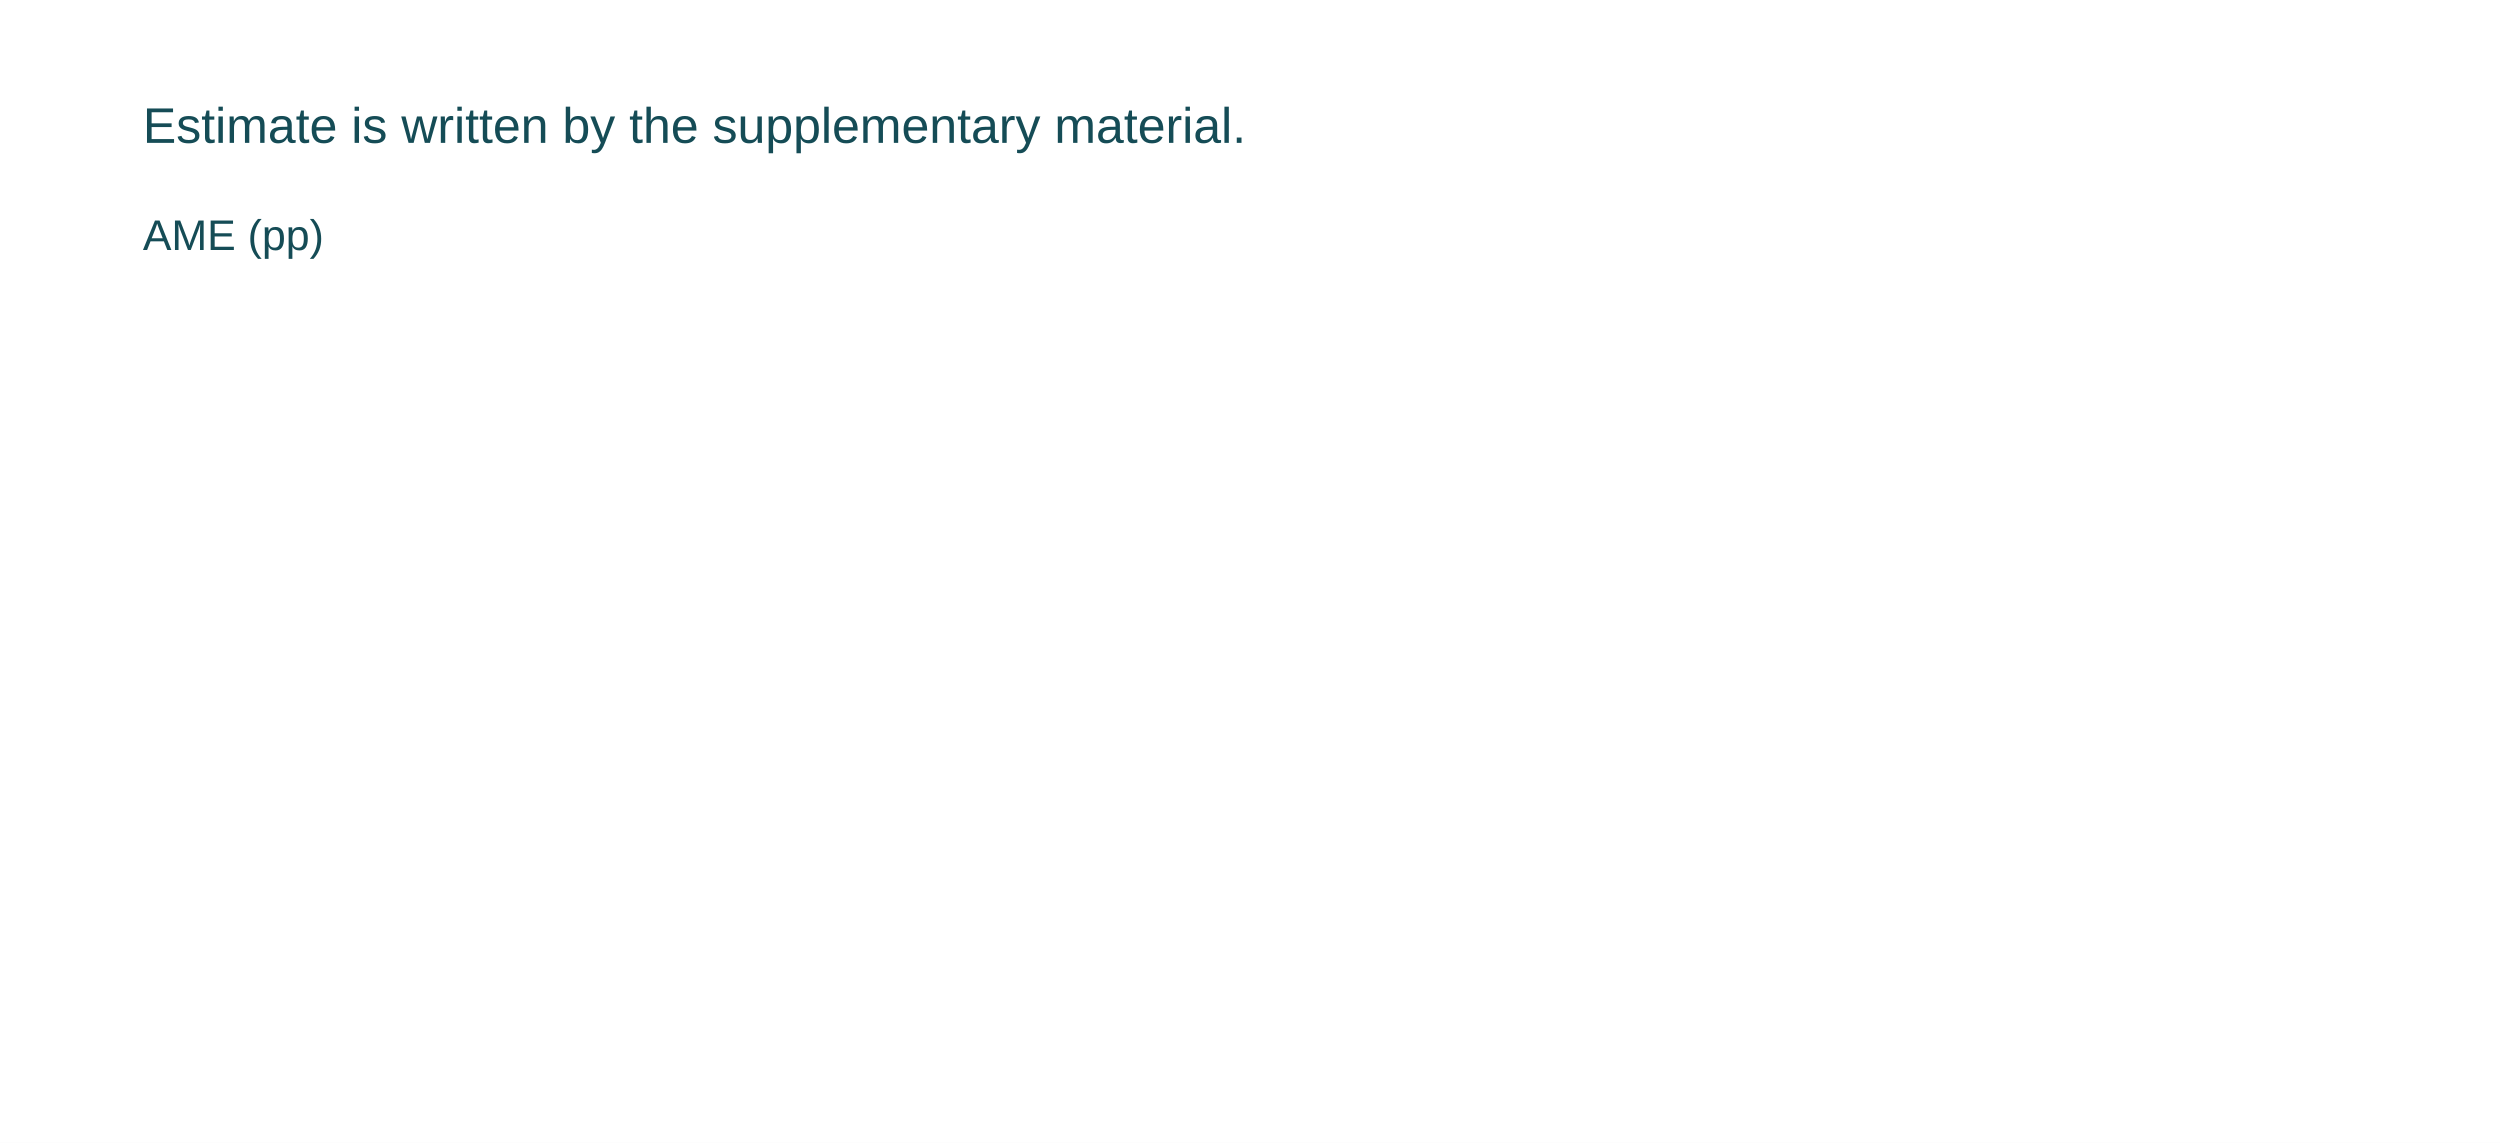
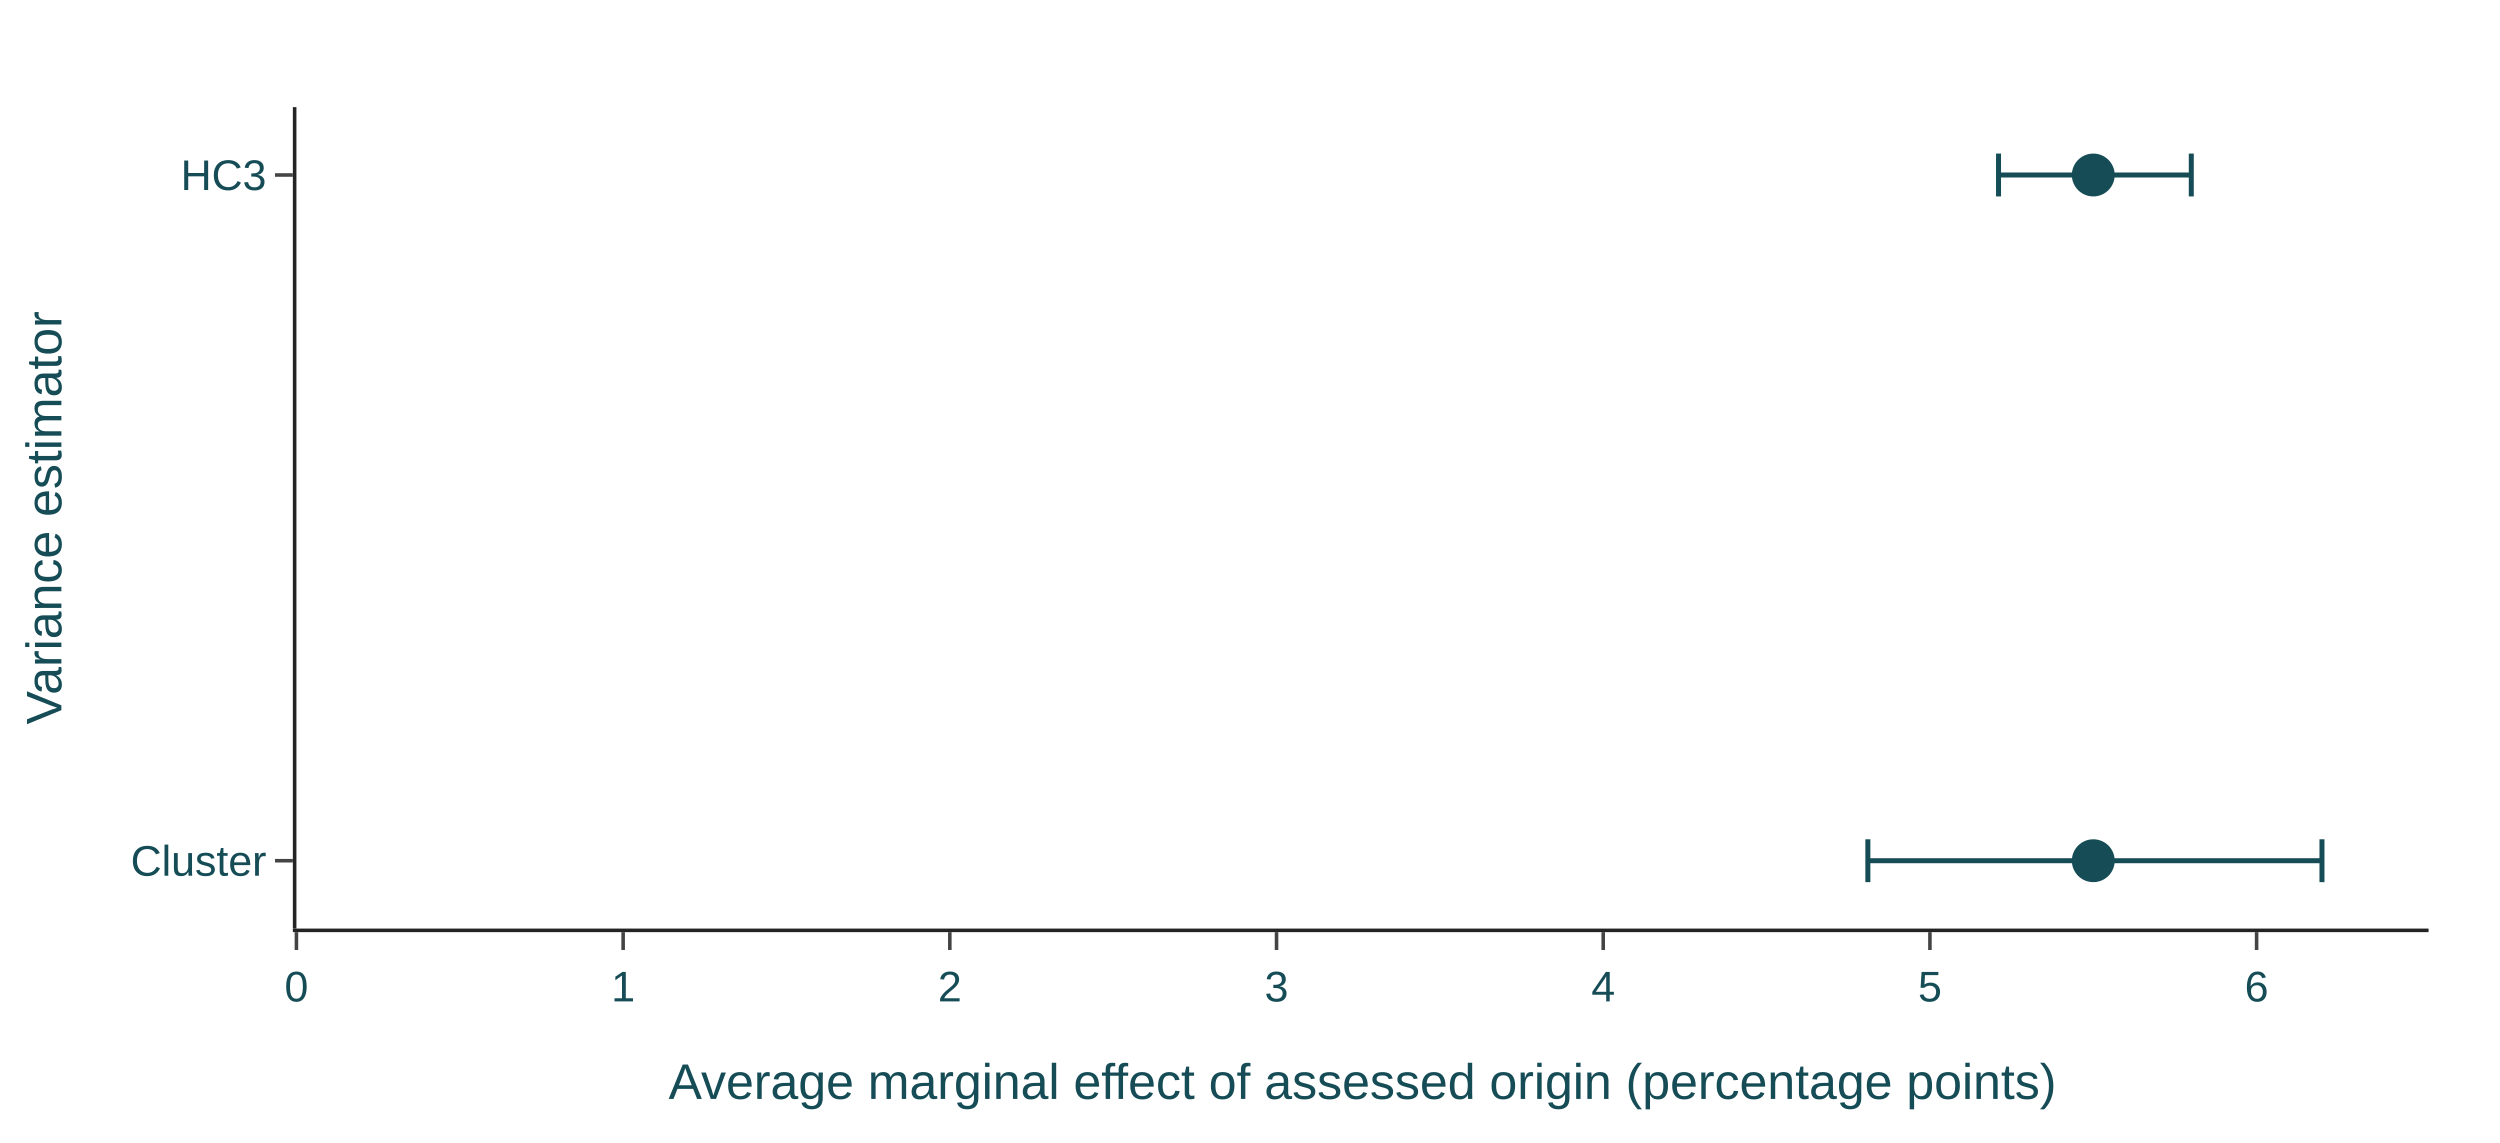
- <svg xmlns="http://www.w3.org/2000/svg" width="700" height="320">
-   <rect width="700" height="320" fill="white" />
-   <text x="40" y="40" font-family="Arial" font-size="14" fill="#154C56">Estimate is written by the supplementary material.</text>
-   <text x="40" y="70" font-family="Arial" font-size="12" fill="#154C56">AME (pp)</text>
+ <svg xmlns="http://www.w3.org/2000/svg" class="main-svg" width="700" height="320" style="" viewBox="0 0 700 320">
+   <rect x="0" y="0" width="700" height="320" style="fill: rgb(255, 255, 255); fill-opacity: 1;" />
+   <defs id="defs-8e653d">
+     <g class="clips">
+       <clipPath id="clip8e653dxyplot" class="plotclip">
+         <rect width="597" height="230" />
+       </clipPath>
+       <clipPath class="axesclip" id="clip8e653dx">
+         <rect x="83" y="0" width="597" height="320" />
+       </clipPath>
+       <clipPath class="axesclip" id="clip8e653dy">
+         <rect x="0" y="30" width="700" height="230" />
+       </clipPath>
+       <clipPath class="axesclip" id="clip8e653dxy">
+         <rect x="83" y="30" width="597" height="230" />
+       </clipPath>
+     </g>
+     <g class="gradients" />
+     <g class="patterns" />
+   </defs>
+   <g class="bglayer" />
+   <g class="layer-below">
+     <g class="imagelayer" />
+     <g class="shapelayer" />
+   </g>
+   <g class="cartesianlayer">
+     <g class="subplot xy">
+       <g class="layer-subplot">
+         <g class="shapelayer" />
+         <g class="imagelayer" />
+       </g>
+       <g class="minor-gridlayer">
+         <g class="x" />
+         <g class="y" />
+       </g>
+       <g class="gridlayer">
+         <g class="x" />
+         <g class="y" />
+       </g>
+       <g class="zerolinelayer" />
+       <g class="layer-between">
+         <g class="shapelayer" />
+         <g class="imagelayer" />
+       </g>
+       <path class="xlines-below" />
+       <path class="ylines-below" />
+       <g class="overlines-below" />
+       <g class="xaxislayer-below" />
+       <g class="yaxislayer-below" />
+       <g class="overaxes-below" />
+       <g class="overplot">
+         <g class="xy" transform="translate(83,30)" clip-path="url(#clip8e653dxyplot)">
+           <g class="scatterlayer mlayer">
+             <g class="trace scatter trace3c468e" style="stroke-miterlimit: 2; opacity: 1;">
+               <g class="fills" />
+               <g class="errorbars">
+                 <g class="errorbar" style="opacity: 1;">
+                   <path class="xerror" d="M567.15,205v12m0,-6H440m0,-6v12" style="vector-effect: none; stroke-width: 1.4px; stroke: rgb(21, 76, 86); stroke-opacity: 1;" />
+                 </g>
+                 <g class="errorbar" style="opacity: 1;">
+                   <path class="xerror" d="M530.56,13v12m0,-6H476.59m0,-6v12" style="vector-effect: none; stroke-width: 1.4px; stroke: rgb(21, 76, 86); stroke-opacity: 1;" />
+                 </g>
+               </g>
+               <g class="lines" />
+               <g class="points">
+                 <path class="point" transform="translate(503.12,211)" d="M6,0A6,6 0 1,1 0,-6A6,6 0 0,1 6,0Z" style="opacity: 1; stroke-width: 0px; fill: rgb(21, 76, 86); fill-opacity: 1;" />
+                 <path class="point" transform="translate(503.12,19)" d="M6,0A6,6 0 1,1 0,-6A6,6 0 0,1 6,0Z" style="opacity: 1; stroke-width: 0px; fill: rgb(21, 76, 86); fill-opacity: 1;" />
+               </g>
+               <g class="text" />
+             </g>
+           </g>
+         </g>
+       </g>
+       <g class="zerolinelayer-above" />
+       <path class="xlines-above crisp" d="M82,260.5H680" style="fill: none; stroke-width: 1px; stroke: rgb(36, 36, 36); stroke-opacity: 1;" />
+       <path class="ylines-above crisp" d="M82.5,30V260" style="fill: none; stroke-width: 1px; stroke: rgb(36, 36, 36); stroke-opacity: 1;" />
+       <g class="overlines-above" />
+       <g class="xaxislayer-above">
+         <path class="xtick ticks crisp" d="M0,261v5" transform="translate(83,0)" style="stroke: rgb(68, 68, 68); stroke-opacity: 1; stroke-width: 1px;" />
+         <path class="xtick ticks crisp" d="M0,261v5" transform="translate(174.48,0)" style="stroke: rgb(68, 68, 68); stroke-opacity: 1; stroke-width: 1px;" />
+         <path class="xtick ticks crisp" d="M0,261v5" transform="translate(265.95,0)" style="stroke: rgb(68, 68, 68); stroke-opacity: 1; stroke-width: 1px;" />
+         <path class="xtick ticks crisp" d="M0,261v5" transform="translate(357.43,0)" style="stroke: rgb(68, 68, 68); stroke-opacity: 1; stroke-width: 1px;" />
+         <path class="xtick ticks crisp" d="M0,261v5" transform="translate(448.9,0)" style="stroke: rgb(68, 68, 68); stroke-opacity: 1; stroke-width: 1px;" />
+         <path class="xtick ticks crisp" d="M0,261v5" transform="translate(540.38,0)" style="stroke: rgb(68, 68, 68); stroke-opacity: 1; stroke-width: 1px;" />
+         <path class="xtick ticks crisp" d="M0,261v5" transform="translate(631.85,0)" style="stroke: rgb(68, 68, 68); stroke-opacity: 1; stroke-width: 1px;" />
+         <g class="xtick">
+           <text text-anchor="middle" x="0" y="280.4" transform="translate(83,0)" style="font-family: Arial, sans-serif; font-size: 12px; fill: rgb(21, 76, 86); fill-opacity: 1; white-space: pre;">0</text>
+         </g>
+         <g class="xtick">
+           <text text-anchor="middle" x="0" y="280.4" style="font-family: Arial, sans-serif; font-size: 12px; fill: rgb(21, 76, 86); fill-opacity: 1; white-space: pre;" transform="translate(174.48,0)">1</text>
+         </g>
+         <g class="xtick">
+           <text text-anchor="middle" x="0" y="280.4" style="font-family: Arial, sans-serif; font-size: 12px; fill: rgb(21, 76, 86); fill-opacity: 1; white-space: pre;" transform="translate(265.95,0)">2</text>
+         </g>
+         <g class="xtick">
+           <text text-anchor="middle" x="0" y="280.4" style="font-family: Arial, sans-serif; font-size: 12px; fill: rgb(21, 76, 86); fill-opacity: 1; white-space: pre;" transform="translate(357.43,0)">3</text>
+         </g>
+         <g class="xtick">
+           <text text-anchor="middle" x="0" y="280.4" style="font-family: Arial, sans-serif; font-size: 12px; fill: rgb(21, 76, 86); fill-opacity: 1; white-space: pre;" transform="translate(448.9,0)">4</text>
+         </g>
+         <g class="xtick">
+           <text text-anchor="middle" x="0" y="280.4" style="font-family: Arial, sans-serif; font-size: 12px; fill: rgb(21, 76, 86); fill-opacity: 1; white-space: pre;" transform="translate(540.38,0)">5</text>
+         </g>
+         <g class="xtick">
+           <text text-anchor="middle" x="0" y="280.4" style="font-family: Arial, sans-serif; font-size: 12px; fill: rgb(21, 76, 86); fill-opacity: 1; white-space: pre;" transform="translate(631.85,0)">6</text>
+         </g>
+       </g>
+       <g class="yaxislayer-above">
+         <path class="ytick ticks crisp" d="M82,0h-5" transform="translate(0,241)" style="stroke: rgb(68, 68, 68); stroke-opacity: 1; stroke-width: 1px;" />
+         <path class="ytick ticks crisp" d="M82,0h-5" transform="translate(0,49)" style="stroke: rgb(68, 68, 68); stroke-opacity: 1; stroke-width: 1px;" />
+         <g class="ytick">
+           <text text-anchor="end" x="74.6" y="4.2" transform="translate(0,241)" style="font-family: Arial, sans-serif; font-size: 12px; fill: rgb(21, 76, 86); fill-opacity: 1; white-space: pre;">Cluster</text>
+         </g>
+         <g class="ytick">
+           <text text-anchor="end" x="74.6" y="4.2" transform="translate(0,49)" style="font-family: Arial, sans-serif; font-size: 12px; fill: rgb(21, 76, 86); fill-opacity: 1; white-space: pre;">HC3</text>
+         </g>
+       </g>
+       <g class="overaxes-above" />
+     </g>
+   </g>
+   <g class="polarlayer" />
+   <g class="smithlayer" />
+   <g class="ternarylayer" />
+   <g class="geolayer" />
+   <g class="funnelarealayer" />
+   <g class="pielayer" />
+   <g class="iciclelayer" />
+   <g class="treemaplayer" />
+   <g class="sunburstlayer" />
+   <g class="glimages" />
+   <defs id="topdefs-8e653d">
+     <g class="clips" />
+   </defs>
+   <g class="layer-above">
+     <g class="imagelayer" />
+     <g class="shapelayer">
+       <g class="shape-group" data-index="0" clip-path="url(#clip8e653dx)">
+         <path data-index="0" fill-rule="evenodd" d="M83,260L83,30" style="opacity: 0.3; stroke: rgb(0, 0, 0); stroke-opacity: 0; fill: rgb(0, 0, 0); fill-opacity: 1; stroke-width: 0px;" />
+       </g>
+     </g>
+   </g>
+   <g class="infolayer">
+     <g class="g-gtitle" />
+     <g class="g-xtitle">
+       <text class="xtitle" x="381.5" y="307.7" text-anchor="middle" style="opacity: 1; font-family: Arial, sans-serif; font-size: 14px; fill: rgb(21, 76, 86); fill-opacity: 1; white-space: pre;">Average marginal effect of assessed origin (percentage points)</text>
+     </g>
+     <g class="g-ytitle">
+       <text class="ytitle" transform="rotate(-90,17.18398,145)" x="17.184" y="145" text-anchor="middle" style="opacity: 1; font-family: Arial, sans-serif; font-size: 14px; fill: rgb(21, 76, 86); fill-opacity: 1; white-space: pre;">Variance estimator</text>
+     </g>
+   </g>
</svg>
